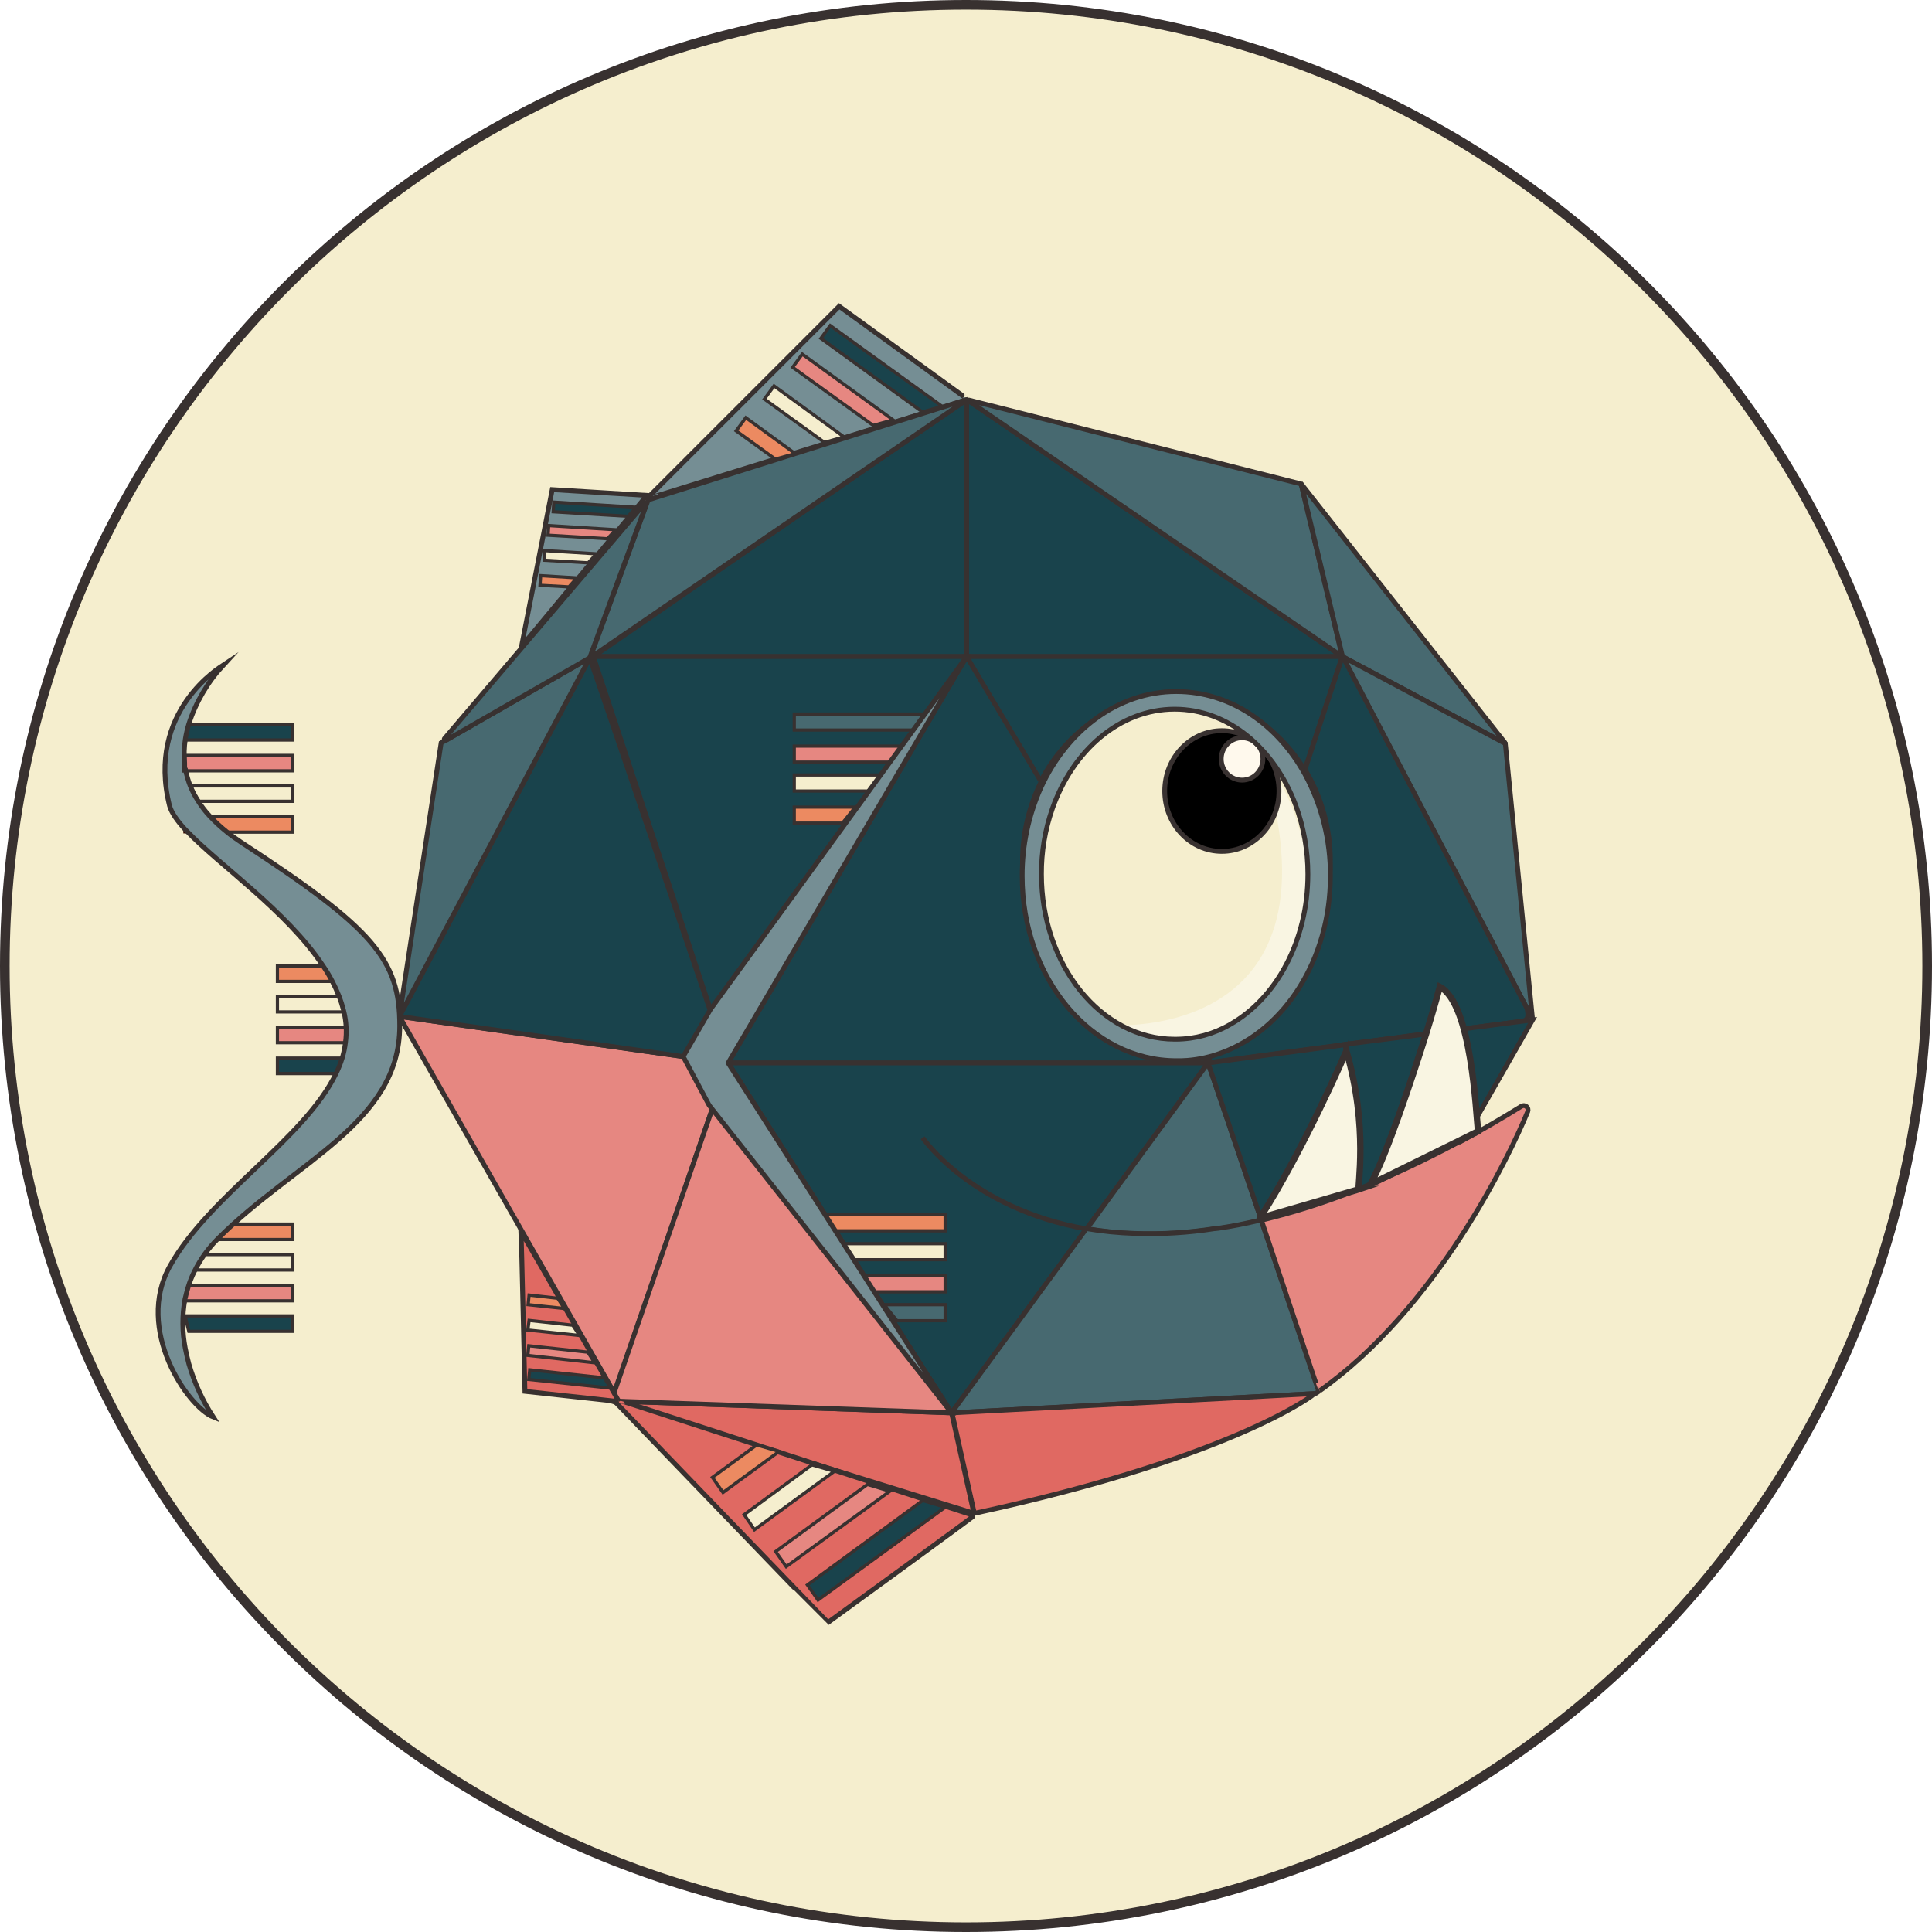
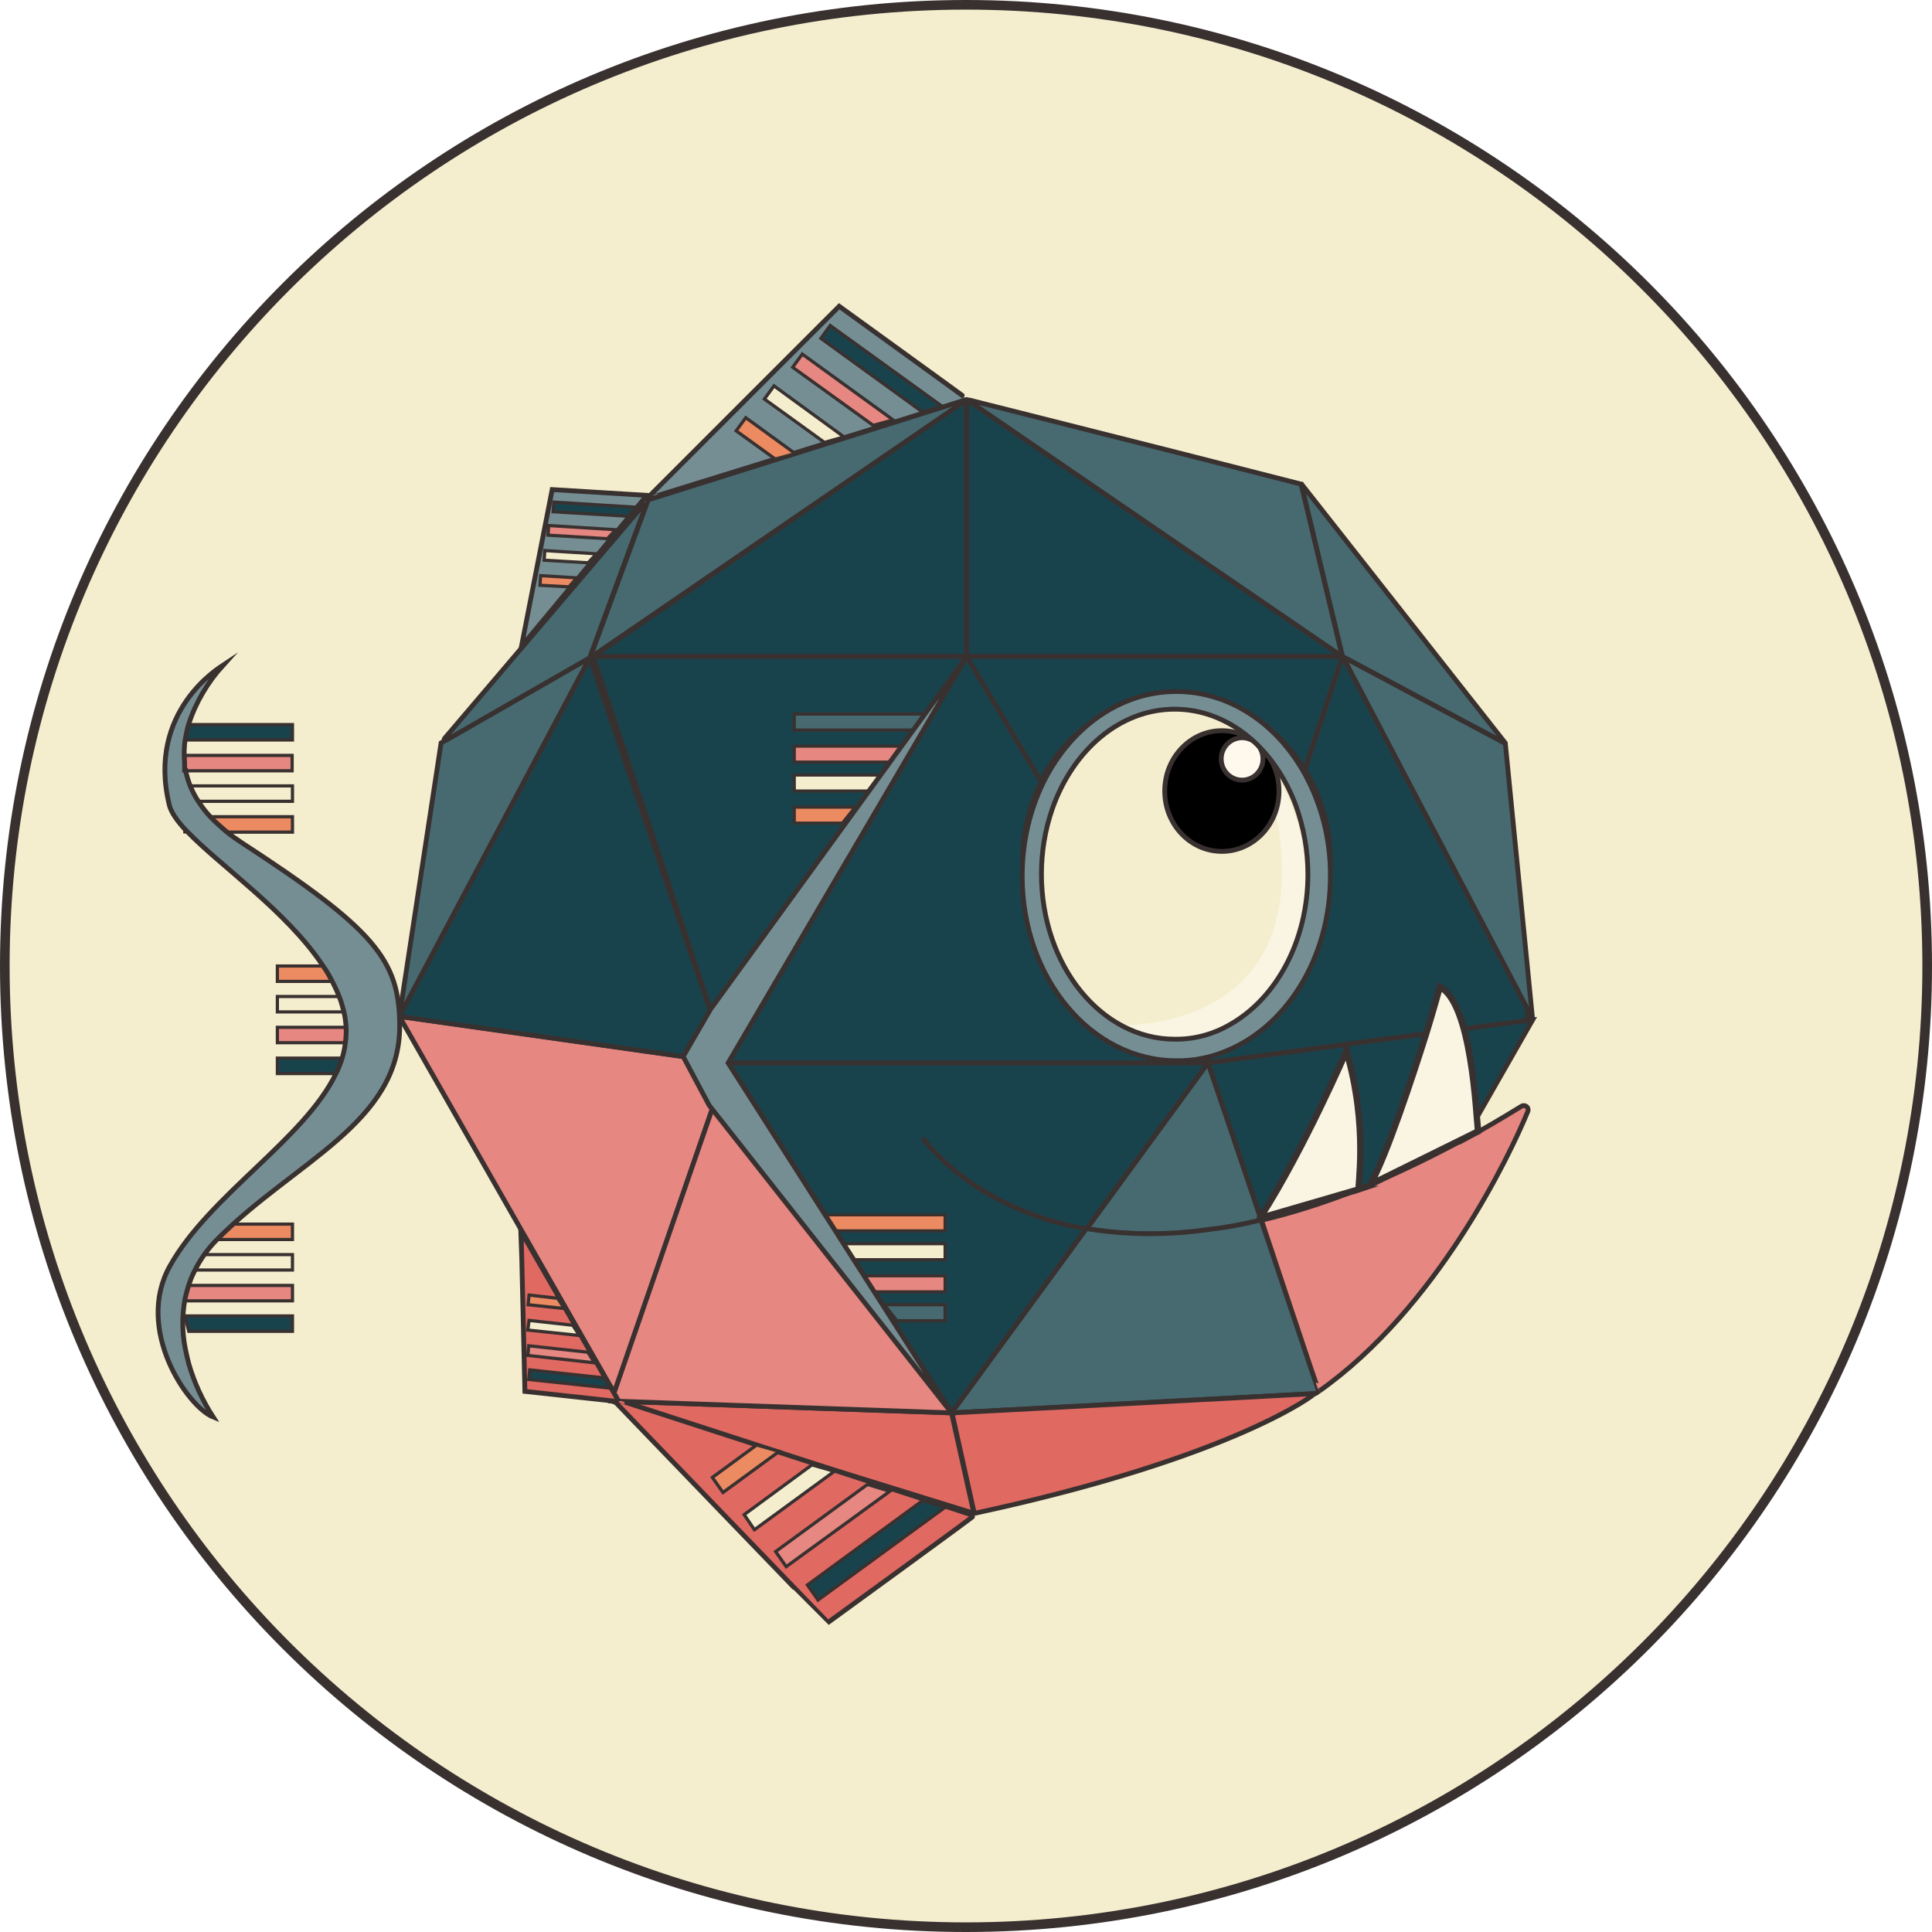
- <svg xmlns="http://www.w3.org/2000/svg" id="Layer_1" data-name="Layer 1" viewBox="0 0 601.84 601.84">
-   <defs>
-     <style>.cls-1,.cls-15,.cls-8{fill:#f5eece;}.cls-1,.cls-10,.cls-11,.cls-12,.cls-13,.cls-14,.cls-15,.cls-16,.cls-17,.cls-2,.cls-3,.cls-4,.cls-5,.cls-6,.cls-7{stroke:#383130;}.cls-1,.cls-10,.cls-11,.cls-12,.cls-13,.cls-14,.cls-15,.cls-16,.cls-17,.cls-18,.cls-2,.cls-3,.cls-4,.cls-5,.cls-6,.cls-7{stroke-miterlimit:10;}.cls-1{stroke-width:3px;}.cls-2{fill:#758e94;}.cls-10,.cls-11,.cls-2,.cls-3,.cls-4,.cls-5,.cls-6,.cls-7{stroke-width:1.5px;}.cls-17,.cls-3{fill:#19434c;}.cls-13,.cls-4{fill:#476970;}.cls-5{fill:#e06962;}.cls-14,.cls-6{fill:#e68781;}.cls-18,.cls-7{fill:none;}.cls-12,.cls-9{fill:#f9f5e2;}.cls-11{fill:#fff9ed;}.cls-12{stroke-width:2px;}.cls-16{fill:#ec8a61;}.cls-18{stroke:#350a01;}</style>
-   </defs>
-   <circle class="cls-1" cx="300.92" cy="300.92" r="299.42" />
-   <path class="cls-2" d="M251,53s40.1,29,40,29-100.1,31.1-100,31h0Z" transform="translate(10.42 42.42)" />
-   <path class="cls-3" d="M175,161.7,290.3,82.3c.1-.1.3,0,.3.2v79.4a.22.22,0,0,1-.2.2H175.2a.24.24,0,0,1-.26-.22h0A.2.2,0,0,1,175,161.7Z" transform="translate(10.42 42.42)" />
-   <path class="cls-3" d="M407.7,162.1,291.1,82.3c-.2-.1-.4,0-.4.2v79.6Z" transform="translate(10.42 42.42)" />
-   <path class="cls-3" d="M370.2,275.7l-4.3,13-6.4-10.8A48.79,48.79,0,0,0,370.2,275.7Z" transform="translate(10.42 42.42)" />
-   <path class="cls-3" d="M407.7,162.1,396,197.4c-8.6-14.1-23.3-23.4-40.1-23.4-18.2,0-34,11-42.2,27.1l-23.2-39Z" transform="translate(10.42 42.42)" />
-   <polygon class="cls-3" points="226.82 331.12 301.12 204.52 184.82 204.52 226.82 331.12" />
-   <path class="cls-3" d="M365.9,288.7H216.4l74.3-126.6,23.2,39a55.58,55.58,0,0,0-5.8,24.9c0,28.7,21.5,52,48,52,1.2,0,2.3,0,3.5-.1Z" transform="translate(10.42 42.42)" />
-   <polygon class="cls-3" points="296.42 440.12 226.82 331.12 376.32 331.12 296.42 440.12" />
-   <path class="cls-4" d="M382.5,337.7c-4.6,1.1-9,2-13.3,2.6h0c-.3,0-.5.1-.8.1h-.3a138.5,138.5,0,0,1-25,1.5h0a114.26,114.26,0,0,1-15-1.5l37.8-51.7,6.5,19.1,9.8,29h0Z" transform="translate(10.42 42.42)" />
-   <path class="cls-4" d="M399.1,391.7l-113.1,6,42-57.4a110.94,110.94,0,0,0,15,1.5h0a130,130,0,0,0,25-1.5h.3c.2,0,.5-.1.8-.1h0c4.3-.6,8.7-1.5,13.3-2.6L400.2,390a1.23,1.23,0,0,1-1.1,1.7Z" transform="translate(10.42 42.42)" />
-   <path class="cls-5" d="M293.1,429a6.14,6.14,0,0,1-.19-.85h0L286.2,398c0-.1.1-.3.2-.3l112.7-6C399.4,391.7,374.41,411.45,293.1,429Z" transform="translate(10.42 42.42)" />
-   <path class="cls-5" d="M180,394l106,3.7,6.9,31a.22.22,0,0,1-.2.2Z" transform="translate(10.42 42.42)" />
-   <polygon class="cls-6" points="124.42 316.62 191.42 434.02 226.72 331.42 226.82 331.12 124.42 316.62" />
-   <polygon class="cls-6" points="296.42 440.12 190.42 436.42 226.82 331.12 296.42 440.12" />
-   <polygon class="cls-3" points="183.72 204.92 226.82 331.12 124.42 316.62 183.72 204.92" />
-   <path class="cls-4" d="M191.5,113.3l99.1-31.2s.1,0,0,.1L173.4,162.5h0Z" transform="translate(10.42 42.42)" />
-   <polygon class="cls-4" points="137.42 231.42 124.42 316.62 183.72 204.92 137.42 231.42" />
-   <path class="cls-4" d="M190.7,115.2l-17.4,47.2c0,.1-.1.1-.2.2l-44.6,25.6a.37.37,0,0,1-.5-.15.36.36,0,0,1,0-.35l62-72.8C190.4,114.5,190.9,114.8,190.7,115.2Z" transform="translate(10.42 42.42)" />
-   <path class="cls-4" d="M394.9,108.4l12.7,53.3a.22.22,0,0,1-.2.2l-116-79.4a.2.2,0,0,1,0-.27h.07l64.6,16.3,38.8,9.8Z" transform="translate(10.42 42.42)" />
-   <path class="cls-4" d="M458.2,189l-50.4-26.9h0L395,108.6a.09.09,0,0,1,.08-.1h0l63.2,80.3C458.3,189,458.3,189,458.2,189Z" transform="translate(10.42 42.42)" />
-   <polygon class="cls-4" points="477.42 317.72 468.92 231.62 418.12 204.52 477.42 317.42 477.42 317.72" />
-   <path class="cls-3" d="M463.1,275.8,438.5,279a101.19,101.19,0,0,1-1.5-10.1s-1.3,4.3-3.3,10.7l-67.8,9,4.3-13c19.6-6.5,33.8-26.3,33.8-49.7a54.69,54.69,0,0,0-7.9-28.6L407.8,162l57.5,109.8h0v.1h0C466,275,465,275.6,463.1,275.8Z" transform="translate(10.42 42.42)" />
-   <path class="cls-3" d="M409,285s-13.1,30.4-26.8,51.8l-9.8-29h0l-6.5-19.1,42.9-5.7Z" transform="translate(10.42 42.42)" />
-   <path class="cls-3" d="M433.7,279.7c-4.4,13.9-12.2,37.5-17.3,46.8h0c-1.2.5-2.4,1-3.6,1.4-.6-.4-3-4.4-3.9-43l-.3-2Z" transform="translate(10.42 42.42)" />
-   <path class="cls-6" d="M465.5,303.8c-5.7,13.9-28.29,61.32-65.09,87.22-.1.1-17.91-53.42-17.91-53.42l-.3-.9h0C395.9,315.4,409,285,409,285c.9,38.6,3.3,42.6,3.9,43,1.2-.5,2.4-1,3.6-1.4h.1L446.2,312l-.2.4c5.7-3.1,11.5-6.5,17.5-10.2a1.35,1.35,0,0,1,2,1.6Z" transform="translate(10.42 42.42)" />
-   <path class="cls-3" d="M467,275.3l-18.4,32.2A109.39,109.39,0,0,1,438.4,279l24.6-3.2Z" transform="translate(10.42 42.42)" />
-   <path class="cls-7" d="M445.9,312.3q-14.34,7.83-29.4,14.2" transform="translate(10.42 42.42)" />
-   <path class="cls-7" d="M382.5,337.7a216.11,216.11,0,0,0,29.6-9.4c.3-.1.5-.2.8-.3" transform="translate(10.42 42.42)" />
-   <path class="cls-7" d="M277,312s15,22.1,51,28.4" transform="translate(10.42 42.42)" />
-   <ellipse class="cls-7" cx="351.62" cy="258.52" rx="17.8" ry="18.8" />
-   <ellipse class="cls-7" cx="351.62" cy="258.52" rx="17.8" ry="18.8" />
-   <path class="cls-8" d="M393.2,209.5c-6.6-17.6-21-29.9-37.7-29.9-17.1,0-31.7,12.8-38.1,31A60.84,60.84,0,0,0,314,231c0,28.4,18.6,51.4,41.5,51.4h.5a35,35,0,0,0,16.8-4.6c14.3-8.1,24.2-26,24.2-46.8A63.07,63.07,0,0,0,393.2,209.5Z" transform="translate(10.42 42.42)" />
-   <path class="cls-9" d="M397,231.6c0,20.8-10.9,38.1-25.2,46.2a33.84,33.84,0,0,1-16.8,4.6h-.5a34.78,34.78,0,0,1-18.6-5.4l.1-.1s75,5.5,46.5-83.8a53.56,53.56,0,0,1,9.7,16.4C394.6,216.1,397,223.9,397,231.6Z" transform="translate(10.42 42.42)" />
-   <ellipse class="cls-10" cx="380.62" cy="246.42" rx="17.8" ry="18.8" />
-   <ellipse class="cls-11" cx="386.92" cy="236.42" rx="6.5" ry="6.6" />
-   <path class="cls-7" d="M204.9,404.6" transform="translate(10.42 42.42)" />
-   <path class="cls-12" d="M450,310l-3.8,1.9-29.6,14.6h-.1c5.1-9.3,12.9-32.9,17.3-46.8,2-6.4,4.3-14.7,4.3-14.7h0C448,270,449.4,304.4,450,310Z" transform="translate(10.42 42.42)" />
-   <path class="cls-7" d="M416.5,326.5" transform="translate(10.42 42.42)" />
-   <line class="cls-7" x1="460.42" y1="352.42" x2="456.62" y2="354.32" />
-   <path class="cls-12" d="M413,328l-.9.3L382.2,337H382a.22.22,0,0,1,.2-.2h0C395.9,315.4,409,285,409,285c7,24,3.3,42.6,3.9,43Z" transform="translate(10.42 42.42)" />
-   <polygon class="cls-13" points="286.42 227.42 247.42 227.42 247.42 222.42 290.42 222.42 286.42 227.42" />
-   <polygon class="cls-14" points="278.42 237.42 247.42 237.42 247.42 232.42 282.42 232.42 278.42 237.42" />
-   <polygon class="cls-15" points="270.42 246.42 247.42 246.42 247.42 241.42 274.42 241.42 270.42 246.42" />
-   <polygon class="cls-16" points="262.42 256.42 247.42 256.42 247.42 251.42 266.42 251.42 262.42 256.42" />
-   <polygon class="cls-16" points="256.42 383.42 294.42 383.42 294.42 378.42 252.42 378.42 256.42 383.42" />
-   <polygon class="cls-15" points="263.42 392.42 294.42 392.42 294.42 387.42 259.42 387.42 263.42 392.42" />
-   <polygon class="cls-14" points="271.42 402.42 294.42 402.42 294.42 397.42 267.42 397.42 271.42 402.42" />
-   <polygon class="cls-13" points="279.42 411.42 294.42 411.42 294.42 406.42 275.42 406.42 279.42 411.42" />
-   <polygon class="cls-2" points="301.12 204.52 221.32 314.42 212.82 329.12 220.92 344.32 296.42 440.12 226.82 331.12 301.12 204.52" />
-   <polygon class="cls-17" points="287.32 128.32 255.72 105.42 258.62 101.42 293.52 126.62 287.32 128.32" />
-   <polygon class="cls-14" points="272.02 132.52 246.92 114.42 249.92 110.32 278.22 130.82 272.02 132.52" />
-   <polygon class="cls-15" points="256.82 137.82 238.12 124.32 241.12 120.22 262.92 136.12 256.82 137.82" />
-   <polygon class="cls-16" points="241.52 143.02 229.32 134.22 232.32 130.12 247.72 141.32 241.52 143.02" />
-   <path class="cls-2" d="M161.6,110.1l29.5,1.8L152,159h0C152.3,157.4,161.6,110.1,161.6,110.1Z" transform="translate(10.42 42.42)" />
-   <polygon class="cls-17" points="195.62 160.82 172.32 159.42 172.52 156.42 198.22 158.02 195.62 160.82" />
-   <polygon class="cls-14" points="189.22 167.82 170.72 166.72 170.92 163.72 191.82 165.02 189.22 167.82" />
-   <polygon class="cls-15" points="183.22 175.32 169.52 174.52 169.72 171.52 185.82 172.52 183.22 175.32" />
-   <polygon class="cls-16" points="177.22 182.82 168.22 182.32 168.42 179.32 179.72 180.02 177.22 182.82" />
-   <path class="cls-18" d="M47.6,197.6h-.3v-2.2A8.22,8.22,0,0,0,47.6,197.6Z" transform="translate(10.42 42.42)" />
-   <rect class="cls-14" x="57.62" y="235.32" width="33.4" height="4.8" />
-   <path class="cls-17" d="M80.7,183.3v4.8H47.4a27.15,27.15,0,0,1,1.1-4.8Z" transform="translate(10.42 42.42)" />
-   <path class="cls-15" d="M80.7,202.4v4.8H51.5a36.44,36.44,0,0,1-2.5-4.8Z" transform="translate(10.42 42.42)" />
-   <path class="cls-18" d="M47.8,216.7h-.6v-.6Z" transform="translate(10.42 42.42)" />
-   <path class="cls-16" d="M80.7,212v4.8H60.3a49.2,49.2,0,0,1-5.2-4.8Z" transform="translate(10.42 42.42)" />
-   <path class="cls-15" d="M80.7,348.4v4.8H47.2v-1a26.23,26.23,0,0,1,1-3.8Z" transform="translate(10.42 42.42)" />
-   <path class="cls-16" d="M80.7,338.9v4.8H50.1a40.33,40.33,0,0,1,2.8-4.8Z" transform="translate(10.42 42.42)" />
-   <rect class="cls-14" x="57.72" y="400.42" width="33.4" height="4.8" />
-   <path class="cls-17" d="M80.7,367.5v4.8H48.4c-.4-1.5-.8-3.1-1.1-4.8Z" transform="translate(10.42 42.42)" />
-   <path class="cls-15" d="M96.9,272.8H76V268H96a29.85,29.85,0,0,1,.9,4.4Z" transform="translate(10.42 42.42)" />
-   <path class="cls-16" d="M94.5,263.3H76v-4.8H92.6C93.3,260.1,93.9,261.7,94.5,263.3Z" transform="translate(10.42 42.42)" />
-   <path class="cls-14" d="M97.3,282.4H76v-4.8H97.4A38.46,38.46,0,0,1,97.3,282.4Z" transform="translate(10.42 42.42)" />
-   <path class="cls-17" d="M96.6,287.2a44.3,44.3,0,0,1-1.2,4.8H76v-4.8Z" transform="translate(10.42 42.42)" />
-   <path class="cls-3" d="M114,274.2" transform="translate(10.42 42.42)" />
-   <path class="cls-5" d="M247.5,463s45.7-33.2,45.5-33.3c0,0-113.1-36.8-113-36.7h0S247.4,463,247.5,463Z" transform="translate(10.42 42.42)" />
-   <polygon class="cls-17" points="287.42 467.42 251.52 493.72 254.82 498.42 294.42 469.52 287.42 467.42" />
-   <polygon class="cls-14" points="270.22 462.42 241.62 483.32 244.92 488.02 277.22 464.52 270.22 462.42" />
-   <polygon class="cls-15" points="252.92 456.32 231.82 471.82 235.02 476.52 259.92 458.32 252.92 456.32" />
-   <polygon class="cls-16" points="235.72 450.12 221.92 460.22 225.22 464.92 242.72 452.12 235.72 450.12" />
-   <path class="cls-5" d="M153.1,391s29.4,3.2,29.3,3.2l-30.5-53h0C152,342.9,153.1,391,153.1,391Z" transform="translate(10.42 42.42)" />
-   <polygon class="cls-17" points="188.22 429.22 165.02 426.72 164.72 429.72 190.22 432.42 188.22 429.22" />
-   <polygon class="cls-14" points="183.12 421.22 164.72 419.22 164.42 422.22 185.22 424.52 183.12 421.22" />
-   <polygon class="cls-15" points="178.42 412.82 164.82 411.32 164.42 414.32 180.52 416.02 178.42 412.82" />
-   <polygon class="cls-16" points="173.72 404.42 164.82 403.42 164.52 406.42 175.82 407.62 173.72 404.42" />
-   <path class="cls-2" d="M114.1,277.2c0,30.2-32.6,42.2-56.5,66.1a38,38,0,0,0-7.5,10.4,31.94,31.94,0,0,0-1.9,4.8c-.4,1.3-.7,2.5-1,3.8a41.21,41.21,0,0,0,.1,15.3c.3,1.6.7,3.2,1.1,4.8A62,62,0,0,0,56,399c-8-3.2-24.5-27.3-13.5-47,12.2-22,42-39.6,51.8-60.1a31.94,31.94,0,0,0,1.9-4.8,27.11,27.11,0,0,0,1-4.8,25.69,25.69,0,0,0,.2-4.8,26.85,26.85,0,0,0-.7-4.8c0-.1-.1-.3-.1-.4a38.1,38.1,0,0,0-1.4-4.4,49.5,49.5,0,0,0-2.2-4.8,42.49,42.49,0,0,0-2.9-4.8C78.9,241.4,57.8,227,47.8,216.5l-.6-.6c-2.5-2.7-4.2-5.2-4.8-7.3C35,179,58.5,165.2,59.1,164.8a49.37,49.37,0,0,0-10.7,18.3,34.39,34.39,0,0,0-1.1,4.8,30.54,30.54,0,0,0-.2,7.4v2.2h.3a29.65,29.65,0,0,0,1.4,4.8,27,27,0,0,0,2.5,4.8,30.23,30.23,0,0,0,3.7,4.8,49.2,49.2,0,0,0,5.2,4.8c1.3,1.1,2.8,2.1,4.4,3.2C106.2,247,114.1,256.5,114.1,277.2Z" transform="translate(10.42 42.42)" />
-   <path class="cls-2" d="M396.1,198.8C387.5,183.2,372.8,173,356,173c-18.2,0-34,12.1-42.2,30a67,67,0,0,0-5.8,27.5c0,31.8,21.5,57.5,48,57.5,1.2,0,2.3,0,3.5-.1a39,39,0,0,0,10.7-2.4c19.6-7.2,33.8-29.1,33.8-55A65.93,65.93,0,0,0,396.1,198.8Zm-23.3,77.9a33.84,33.84,0,0,1-16.8,4.6h-.5c-22.9,0-41.5-23-41.5-51.4a60.84,60.84,0,0,1,3.4-20.4c6.4-18.2,21-31,38.1-31,16.7,0,31.1,12.2,37.7,29.9a62.36,62.36,0,0,1,3.8,21.5C397,250.7,387.1,268.6,372.8,276.7Z" transform="translate(10.42 42.42)" />
+ <svg xmlns="http://www.w3.org/2000/svg" version="1.1" id="Layer_1" x="0px" y="0px" viewBox="0 0 601.8 601.8" style="enable-background:new 0 0 601.8 601.8;" xml:space="preserve">
+   <style type="text/css">
+ 	.st0{fill:#F5EECE;stroke:#383130;stroke-width:3;stroke-miterlimit:10;}
+ 	.st1{fill:#758E94;stroke:#383130;stroke-width:1.5;stroke-miterlimit:10;}
+ 	.st2{fill:#19434C;stroke:#383130;stroke-width:1.5;stroke-miterlimit:10;}
+ 	.st3{fill:#476970;stroke:#383130;stroke-width:1.5;stroke-miterlimit:10;}
+ 	.st4{fill:#E06962;stroke:#383130;stroke-width:1.5;stroke-miterlimit:10;}
+ 	.st5{fill:#E68781;stroke:#383130;stroke-width:1.5;stroke-miterlimit:10;}
+ 	.st6{fill:none;stroke:#383130;stroke-width:1.5;stroke-miterlimit:10;}
+ 	.st7{fill:#F5EECE;}
+ 	.st8{fill:#F9F5E2;}
+ 	.st9{stroke:#383130;stroke-width:1.5;stroke-miterlimit:10;}
+ 	.st10{fill:#FFF9ED;stroke:#383130;stroke-width:1.5;stroke-miterlimit:10;}
+ 	.st11{fill:#F9F5E2;stroke:#383130;stroke-width:2;stroke-miterlimit:10;}
+ 	.st12{fill:#476970;stroke:#383130;stroke-miterlimit:10;}
+ 	.st13{fill:#E68781;stroke:#383130;stroke-miterlimit:10;}
+ 	.st14{fill:#F5EECE;stroke:#383130;stroke-miterlimit:10;}
+ 	.st15{fill:#EC8A61;stroke:#383130;stroke-miterlimit:10;}
+ 	.st16{fill:#19434C;stroke:#383130;stroke-miterlimit:10;}
+ 	.st17{fill:none;stroke:#350A01;stroke-miterlimit:10;}
+ </style>
+   <circle class="st0" cx="300.9" cy="300.9" r="299.4" />
+   <path class="st1" d="M261.4,95.4c0,0,40.1,29,40,29s-100.1,31.1-100,31l0,0L261.4,95.4z" />
+   <path class="st2" d="M185.4,204.1l115.3-79.4c0.1-0.1,0.3,0,0.3,0.2v79.4c0,0.1-0.1,0.2-0.2,0.2H185.6c-0.1,0-0.2-0.1-0.3-0.2  c0,0,0,0,0,0l0,0C185.3,204.2,185.4,204.2,185.4,204.1z" />
+   <path class="st2" d="M418.1,204.5l-116.6-79.8c-0.2-0.1-0.4,0-0.4,0.2v79.6H418.1z" />
+   <path class="st2" d="M380.6,318.1l-4.3,13l-6.4-10.8C373.6,320,377.1,319.3,380.6,318.1z" />
+   <path class="st2" d="M418.1,204.5l-11.7,35.3c-8.6-14.1-23.3-23.4-40.1-23.4c-18.2,0-34,11-42.2,27.1l-23.2-39H418.1z" />
+   <polygon class="st2" points="226.8,331.1 301.1,204.5 184.8,204.5 " />
+   <path class="st2" d="M376.3,331.1H226.8l74.3-126.6l23.2,39c-3.8,7.7-5.8,16.3-5.8,24.9c0,28.7,21.5,52,48,52c1.2,0,2.3,0,3.5-0.1  L376.3,331.1z" />
+   <polygon class="st2" points="296.4,440.1 226.8,331.1 376.3,331.1 " />
+   <path class="st3" d="M392.9,380.1c-4.6,1.1-9,2-13.3,2.6l0,0c-0.3,0-0.5,0.1-0.8,0.1h-0.3c-8.3,1.3-16.6,1.8-25,1.5l0,0  c-5-0.2-10-0.7-15-1.5l37.8-51.7l6.5,19.1l9.8,29l0,0L392.9,380.1z" />
+   <path class="st3" d="M409.5,434.1l-113.1,6l42-57.4c5,0.8,10,1.3,15,1.5l0,0c8.4,0.3,16.7-0.2,25-1.5h0.3c0.2,0,0.5-0.1,0.8-0.1l0,0  c4.3-0.6,8.7-1.5,13.3-2.6l17.8,52.4c0.3,0.6,0,1.3-0.7,1.6C409.8,434.1,409.7,434.1,409.5,434.1z" />
+   <path class="st4" d="M303.5,471.4c-0.1-0.3-0.1-0.6-0.2-0.8l0,0l-6.7-30.2c0-0.1,0.1-0.3,0.2-0.3l112.7-6  C409.8,434.1,384.8,453.9,303.5,471.4z" />
+   <path class="st4" d="M190.4,436.4l106,3.7l6.9,31c0,0.1-0.1,0.2-0.2,0.2L190.4,436.4z" />
+   <polygon class="st5" points="124.4,316.6 191.4,434 226.7,331.4 226.8,331.1 " />
+   <polygon class="st5" points="296.4,440.1 190.4,436.4 226.8,331.1 " />
+   <polygon class="st2" points="183.7,204.9 226.8,331.1 124.4,316.6 " />
+   <path class="st3" d="M201.9,155.7l99.1-31.2c0,0,0.1,0,0,0.1l-117.2,80.3l0,0L201.9,155.7z" />
+   <polygon class="st3" points="137.4,231.4 124.4,316.6 183.7,204.9 " />
+   <path class="st3" d="M201.1,157.6l-17.4,47.2c0,0.1-0.1,0.1-0.2,0.2l-44.6,25.6c-0.2,0.1-0.4,0-0.5-0.1c-0.1-0.1-0.1-0.2,0-0.4  l62-72.8C200.8,156.9,201.3,157.2,201.1,157.6z" />
+   <path class="st3" d="M405.3,150.8l12.7,53.3c0,0.1-0.1,0.2-0.2,0.2l-116-79.4c-0.1-0.1-0.1-0.2,0-0.3h0.1l64.6,16.3L405.3,150.8  L405.3,150.8z" />
+   <path class="st3" d="M468.6,231.4l-50.4-26.9l0,0L405.4,151c0,0,0-0.1,0.1-0.1c0,0,0,0,0,0l0,0l63.2,80.3  C468.7,231.4,468.7,231.4,468.6,231.4z" />
+   <polygon class="st3" points="477.4,317.7 468.9,231.6 418.1,204.5 477.4,317.4 " />
+   <path class="st2" d="M473.5,318.2l-24.6,3.2c-0.7-3.3-1.2-6.7-1.5-10.1c0,0-1.3,4.3-3.3,10.7l-67.8,9l4.3-13  c19.6-6.5,33.8-26.3,33.8-49.7c0.1-10.1-2.7-20-7.9-28.6l11.7-35.3l57.5,109.8l0,0v0.1l0,0C476.4,317.4,475.4,318,473.5,318.2z" />
+   <path class="st2" d="M419.4,327.4c0,0-13.1,30.4-26.8,51.8l-9.8-29l0,0l-6.5-19.1l42.9-5.7L419.4,327.4z" />
+   <path class="st2" d="M444.1,322.1c-4.4,13.9-12.2,37.5-17.3,46.8l0,0c-1.2,0.5-2.4,1-3.6,1.4c-0.6-0.4-3-4.4-3.9-43l-0.3-2  L444.1,322.1z" />
+   <path class="st5" d="M475.9,346.2c-5.7,13.9-28.3,61.3-65.1,87.2c-0.1,0.1-17.9-53.4-17.9-53.4l-0.3-0.9l0,0  c13.7-21.3,26.8-51.7,26.8-51.7c0.9,38.6,3.3,42.6,3.9,43c1.2-0.5,2.4-1,3.6-1.4h0.1l29.6-14.6l-0.2,0.4c5.7-3.1,11.5-6.5,17.5-10.2  c0.6-0.4,1.5-0.2,1.9,0.4C476,345.4,476.1,345.8,475.9,346.2z" />
+   <path class="st2" d="M477.4,317.7L459,349.9c-4.7-9-8.1-18.6-10.2-28.5l24.6-3.2L477.4,317.7z" />
+   <path class="st6" d="M456.3,354.7c-9.6,5.2-19.4,10-29.4,14.2" />
+   <path class="st6" d="M392.9,380.1c10.1-2.4,20-5.6,29.6-9.4c0.3-0.1,0.5-0.2,0.8-0.3" />
+   <path class="st6" d="M287.4,354.4c0,0,15,22.1,51,28.4" />
+   <ellipse class="st6" cx="351.6" cy="258.5" rx="17.8" ry="18.8" />
+   <ellipse class="st6" cx="351.6" cy="258.5" rx="17.8" ry="18.8" />
+   <path class="st7" d="M403.6,251.9c-6.6-17.6-21-29.9-37.7-29.9c-17.1,0-31.7,12.8-38.1,31c-2.3,6.6-3.4,13.5-3.4,20.4  c0,28.4,18.6,51.4,41.5,51.4h0.5c5.9-0.1,11.7-1.7,16.8-4.6c14.3-8.1,24.2-26,24.2-46.8C407.4,266.1,406.1,258.8,403.6,251.9z" />
+   <path class="st8" d="M407.4,274c0,20.8-10.9,38.1-25.2,46.2c-5.1,3-10.9,4.6-16.8,4.6h-0.5c-6.6,0-13-1.9-18.6-5.4l0.1-0.1  c0,0,75,5.5,46.5-83.8c4.2,4.8,7.5,10.4,9.7,16.4C405,258.5,407.4,266.3,407.4,274z" />
+   <ellipse class="st9" cx="380.6" cy="246.4" rx="17.8" ry="18.8" />
+   <ellipse class="st10" cx="386.9" cy="236.4" rx="6.5" ry="6.6" />
+   <path class="st6" d="M215.3,447" />
+   <path class="st11" d="M460.4,352.4l-3.8,1.9L427,368.9h-0.1c5.1-9.3,12.9-32.9,17.3-46.8c2-6.4,4.3-14.7,4.3-14.7l0,0  C458.4,312.4,459.8,346.8,460.4,352.4z" />
+   <path class="st6" d="M426.9,368.9" />
+   <line class="st6" x1="460.4" y1="352.4" x2="456.6" y2="354.3" />
+   <path class="st11" d="M423.4,370.4l-0.9,0.3l-29.9,8.7h-0.2c0-0.1,0.1-0.2,0.2-0.2l0,0c13.7-21.4,26.8-51.8,26.8-51.8  c7,24,3.3,42.6,3.9,43H423.4z" />
+   <polygon class="st12" points="286.4,227.4 247.4,227.4 247.4,222.4 290.4,222.4 " />
+   <polygon class="st13" points="278.4,237.4 247.4,237.4 247.4,232.4 282.4,232.4 " />
+   <polygon class="st14" points="270.4,246.4 247.4,246.4 247.4,241.4 274.4,241.4 " />
+   <polygon class="st15" points="262.4,256.4 247.4,256.4 247.4,251.4 266.4,251.4 " />
+   <polygon class="st15" points="256.4,383.4 294.4,383.4 294.4,378.4 252.4,378.4 " />
+   <polygon class="st14" points="263.4,392.4 294.4,392.4 294.4,387.4 259.4,387.4 " />
+   <polygon class="st13" points="271.4,402.4 294.4,402.4 294.4,397.4 267.4,397.4 " />
+   <polygon class="st12" points="279.4,411.4 294.4,411.4 294.4,406.4 275.4,406.4 " />
+   <polygon class="st1" points="301.1,204.5 221.3,314.4 212.8,329.1 220.9,344.3 296.4,440.1 226.8,331.1 " />
+   <polygon class="st16" points="287.3,128.3 255.7,105.4 258.6,101.4 293.5,126.6 " />
+   <polygon class="st13" points="272,132.5 246.9,114.4 249.9,110.3 278.2,130.8 " />
+   <polygon class="st14" points="256.8,137.8 238.1,124.3 241.1,120.2 262.9,136.1 " />
+   <polygon class="st15" points="241.5,143 229.3,134.2 232.3,130.1 247.7,141.3 " />
+   <path class="st1" d="M172,152.5l29.5,1.8l-39.1,47.1l0,0C162.7,199.8,172,152.5,172,152.5z" />
+   <polygon class="st16" points="195.6,160.8 172.3,159.4 172.5,156.4 198.2,158 " />
+   <polygon class="st13" points="189.2,167.8 170.7,166.7 170.9,163.7 191.8,165 " />
+   <polygon class="st14" points="183.2,175.3 169.5,174.5 169.7,171.5 185.8,172.5 " />
+   <polygon class="st15" points="177.2,182.8 168.2,182.3 168.4,179.3 179.7,180 " />
+   <path class="st17" d="M58,240h-0.3v-2.2C57.7,238.6,57.8,239.3,58,240z" />
+   <rect x="57.6" y="235.3" class="st13" width="33.4" height="4.8" />
+   <path class="st16" d="M91.1,225.7v4.8H57.8c0.2-1.6,0.6-3.2,1.1-4.8H91.1z" />
+   <path class="st14" d="M91.1,244.8v4.8H61.9c-1-1.5-1.8-3.1-2.5-4.8H91.1z" />
+   <path class="st17" d="M58.2,259.1h-0.6v-0.6L58.2,259.1z" />
+   <path class="st15" d="M91.1,254.4v4.8H70.7c-1.8-1.5-3.6-3.1-5.2-4.8H91.1z" />
+   <path class="st14" d="M91.1,390.8v4.8H57.6v-1c0.2-1.3,0.6-2.6,1-3.8H91.1z" />
+   <path class="st15" d="M91.1,381.3v4.8H60.5c0.8-1.7,1.8-3.3,2.8-4.8H91.1z" />
+   <rect x="57.7" y="400.4" class="st13" width="33.4" height="4.8" />
+   <path class="st16" d="M91.1,409.9v4.8H58.8c-0.4-1.5-0.8-3.1-1.1-4.8H91.1z" />
+   <path class="st14" d="M107.3,315.2H86.4v-4.8h20c0.4,1.4,0.7,2.9,0.9,4.4V315.2z" />
+   <path class="st15" d="M104.9,305.7H86.4v-4.8H103C103.7,302.5,104.3,304.1,104.9,305.7z" />
+   <path class="st13" d="M107.7,324.8H86.4V320h21.4C107.9,321.6,107.9,323.2,107.7,324.8z" />
+   <path class="st16" d="M107,329.6c-0.3,1.6-0.7,3.2-1.2,4.8H86.4v-4.8H107z" />
+   <path class="st2" d="M124.4,316.6" />
+   <path class="st4" d="M257.9,505.4c0,0,45.7-33.2,45.5-33.3c0,0-113.1-36.8-113-36.7l0,0C190.4,435.4,257.8,505.4,257.9,505.4z" />
+   <polygon class="st16" points="287.4,467.4 251.5,493.7 254.8,498.4 294.4,469.5 " />
+   <polygon class="st13" points="270.2,462.4 241.6,483.3 244.9,488 277.2,464.5 " />
+   <polygon class="st14" points="252.9,456.3 231.8,471.8 235,476.5 259.9,458.3 " />
+   <polygon class="st15" points="235.7,450.1 221.9,460.2 225.2,464.9 242.7,452.1 " />
+   <path class="st4" d="M163.5,433.4c0,0,29.4,3.2,29.3,3.2l-30.5-53l0,0C162.4,385.3,163.5,433.4,163.5,433.4z" />
+   <polygon class="st16" points="188.2,429.2 165,426.7 164.7,429.7 190.2,432.4 " />
+   <polygon class="st13" points="183.1,421.2 164.7,419.2 164.4,422.2 185.2,424.5 " />
+   <polygon class="st14" points="178.4,412.8 164.8,411.3 164.4,414.3 180.5,416 " />
+   <polygon class="st15" points="173.7,404.4 164.8,403.4 164.5,406.4 175.8,407.6 " />
+   <path class="st1" d="M124.5,319.6c0,30.2-32.6,42.2-56.5,66.1c-3.1,3-5.6,6.5-7.5,10.4c-0.8,1.5-1.4,3.2-1.9,4.8  c-0.4,1.3-0.7,2.5-1,3.8c-0.9,5.1-0.9,10.3,0.1,15.3c0.3,1.6,0.7,3.2,1.1,4.8c1.7,5.9,4.3,11.5,7.6,16.6c-8-3.2-24.5-27.3-13.5-47  c12.2-22,42-39.6,51.8-60.1c0.8-1.5,1.4-3.2,1.9-4.8c0.5-1.6,0.8-3.2,1-4.8c0.2-1.6,0.3-3.2,0.2-4.8c-0.1-1.6-0.3-3.2-0.7-4.8  c0-0.1-0.1-0.3-0.1-0.4c-0.4-1.5-0.8-3-1.4-4.4c-0.6-1.6-1.4-3.2-2.2-4.8c-0.9-1.7-1.8-3.3-2.9-4.8c-11.2-16.9-32.3-31.3-42.3-41.8  l-0.6-0.6c-2.5-2.7-4.2-5.2-4.8-7.3c-7.4-29.6,16.1-43.4,16.7-43.8c-4.8,5.3-8.5,11.5-10.7,18.3c-0.5,1.6-0.8,3.2-1.1,4.8  c-0.4,2.4-0.4,4.9-0.2,7.4v2.2h0.3c0.3,1.6,0.8,3.2,1.4,4.8c0.7,1.7,1.5,3.3,2.5,4.8c1.1,1.7,2.3,3.3,3.7,4.8  c1.6,1.7,3.4,3.3,5.2,4.8c1.3,1.1,2.8,2.1,4.4,3.2C116.6,289.4,124.5,298.9,124.5,319.6z" />
+   <path class="st1" d="M406.5,241.2c-8.6-15.6-23.3-25.8-40.1-25.8c-18.2,0-34,12.1-42.2,30c-3.9,8.7-5.8,18-5.8,27.5  c0,31.8,21.5,57.5,48,57.5c1.2,0,2.3,0,3.5-0.1c3.7-0.3,7.3-1.1,10.7-2.4c19.6-7.2,33.8-29.1,33.8-55  C414.5,261.9,411.8,251,406.5,241.2z M383.2,319.1c-5.1,3-10.9,4.6-16.8,4.6h-0.5c-22.9,0-41.5-23-41.5-51.4  c0-6.9,1.1-13.8,3.4-20.4c6.4-18.2,21-31,38.1-31c16.7,0,31.1,12.2,37.7,29.9c2.5,6.9,3.8,14.2,3.8,21.5  C407.4,293.1,397.5,311,383.2,319.1L383.2,319.1z" />
</svg>
